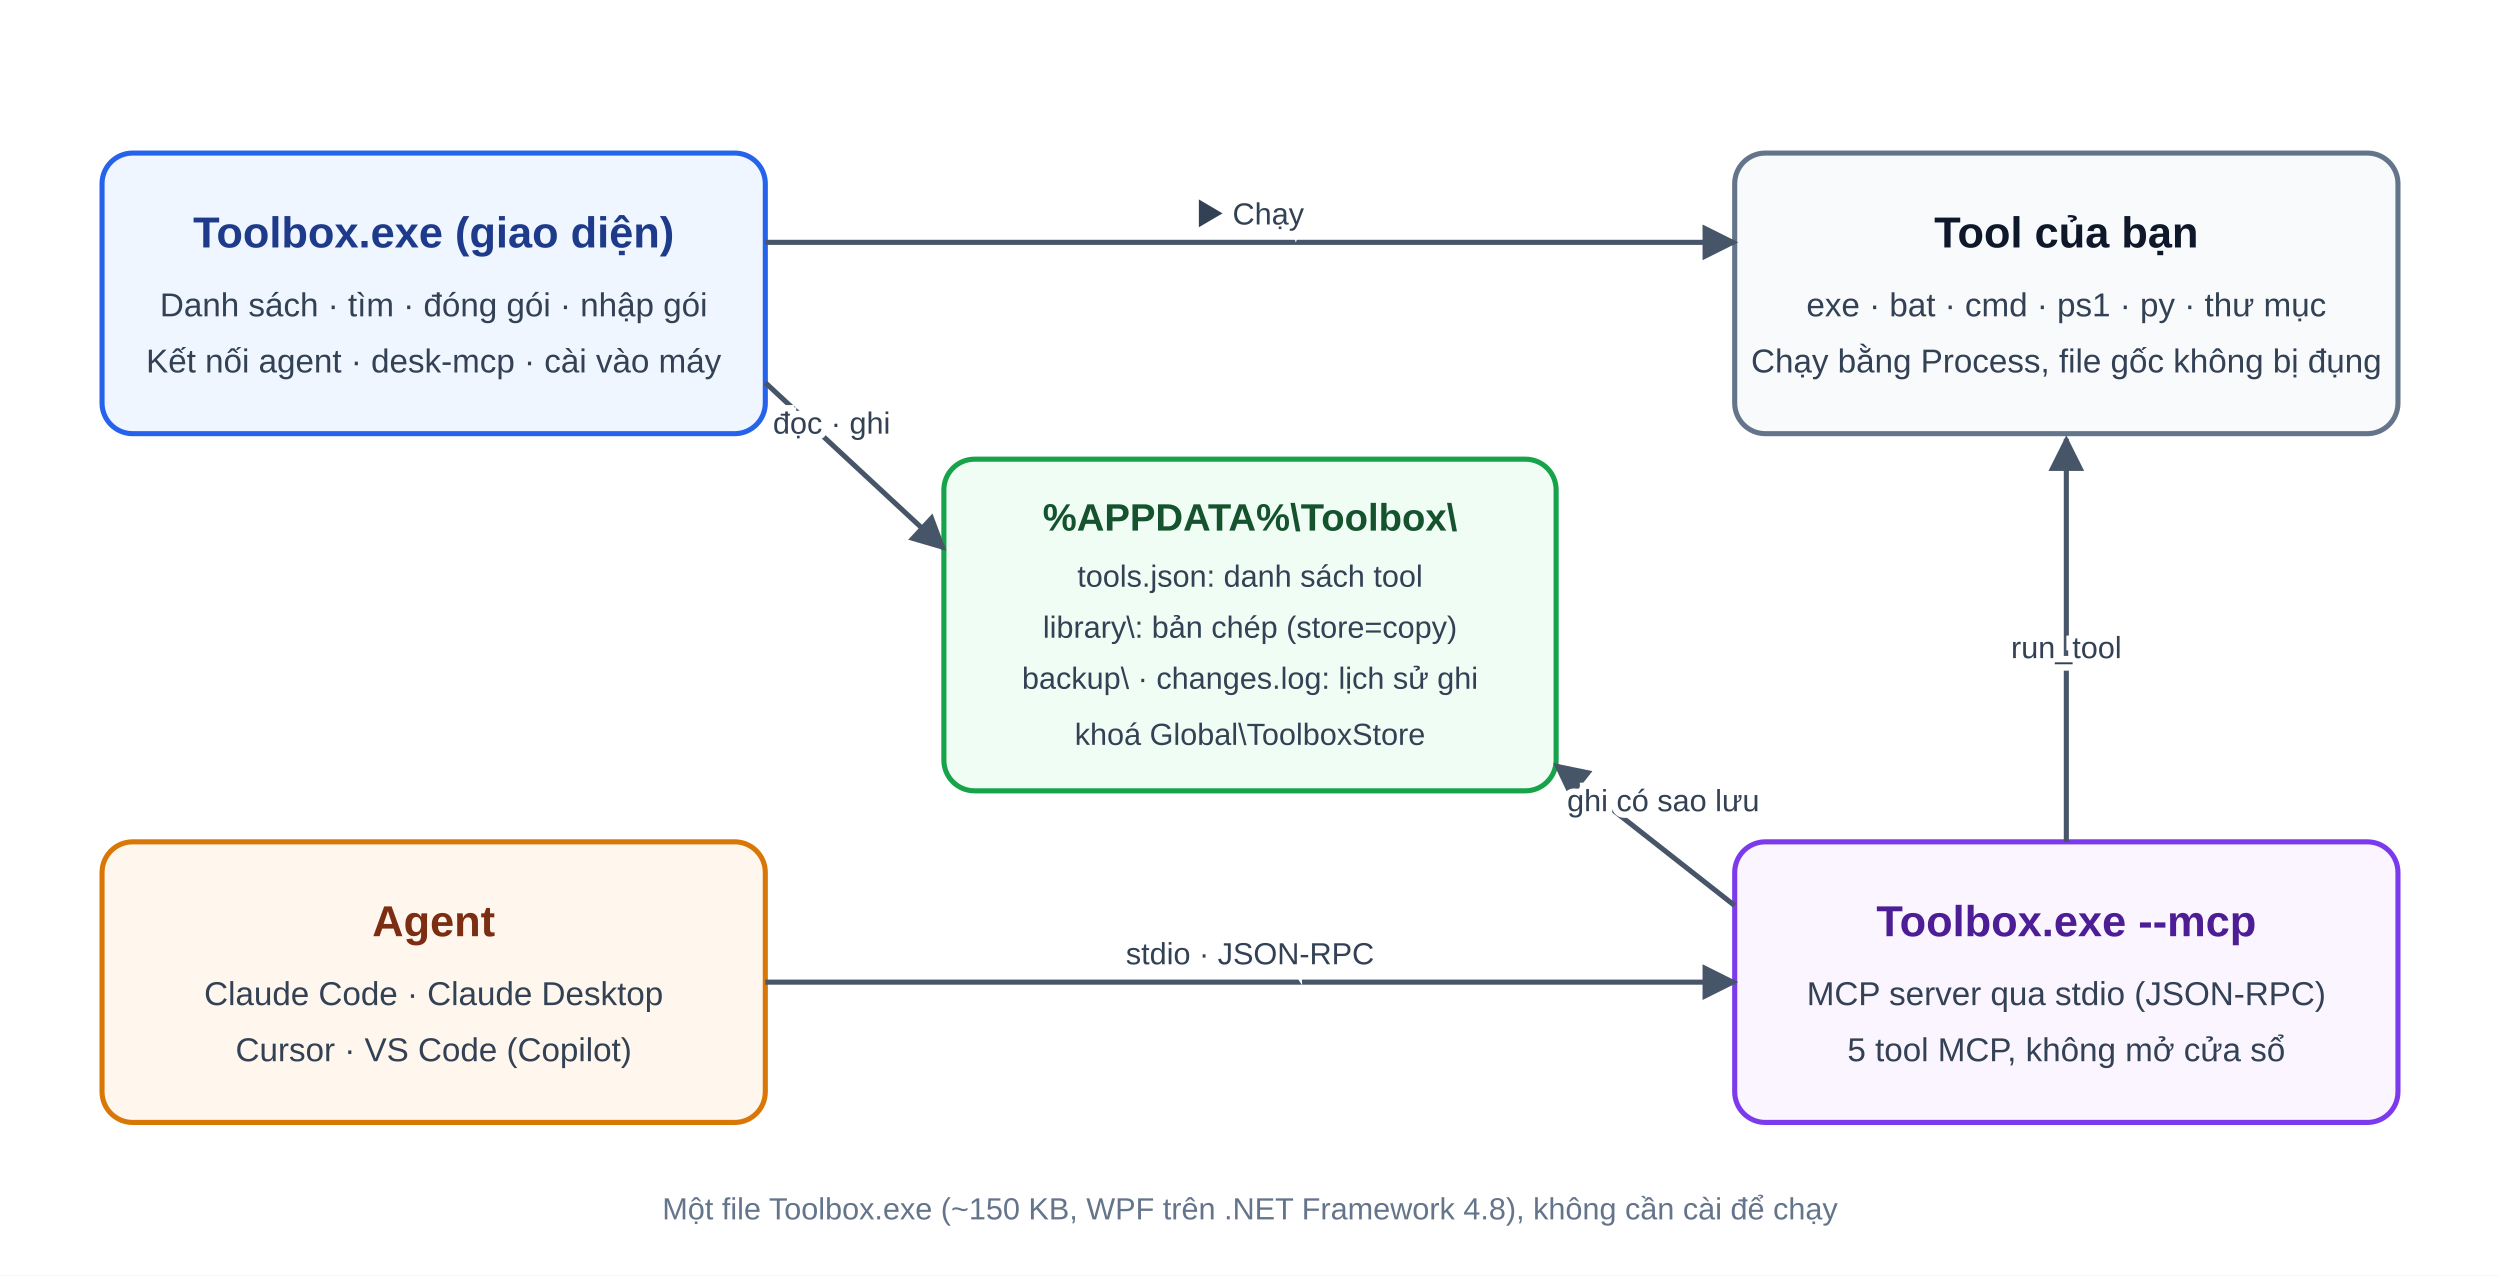
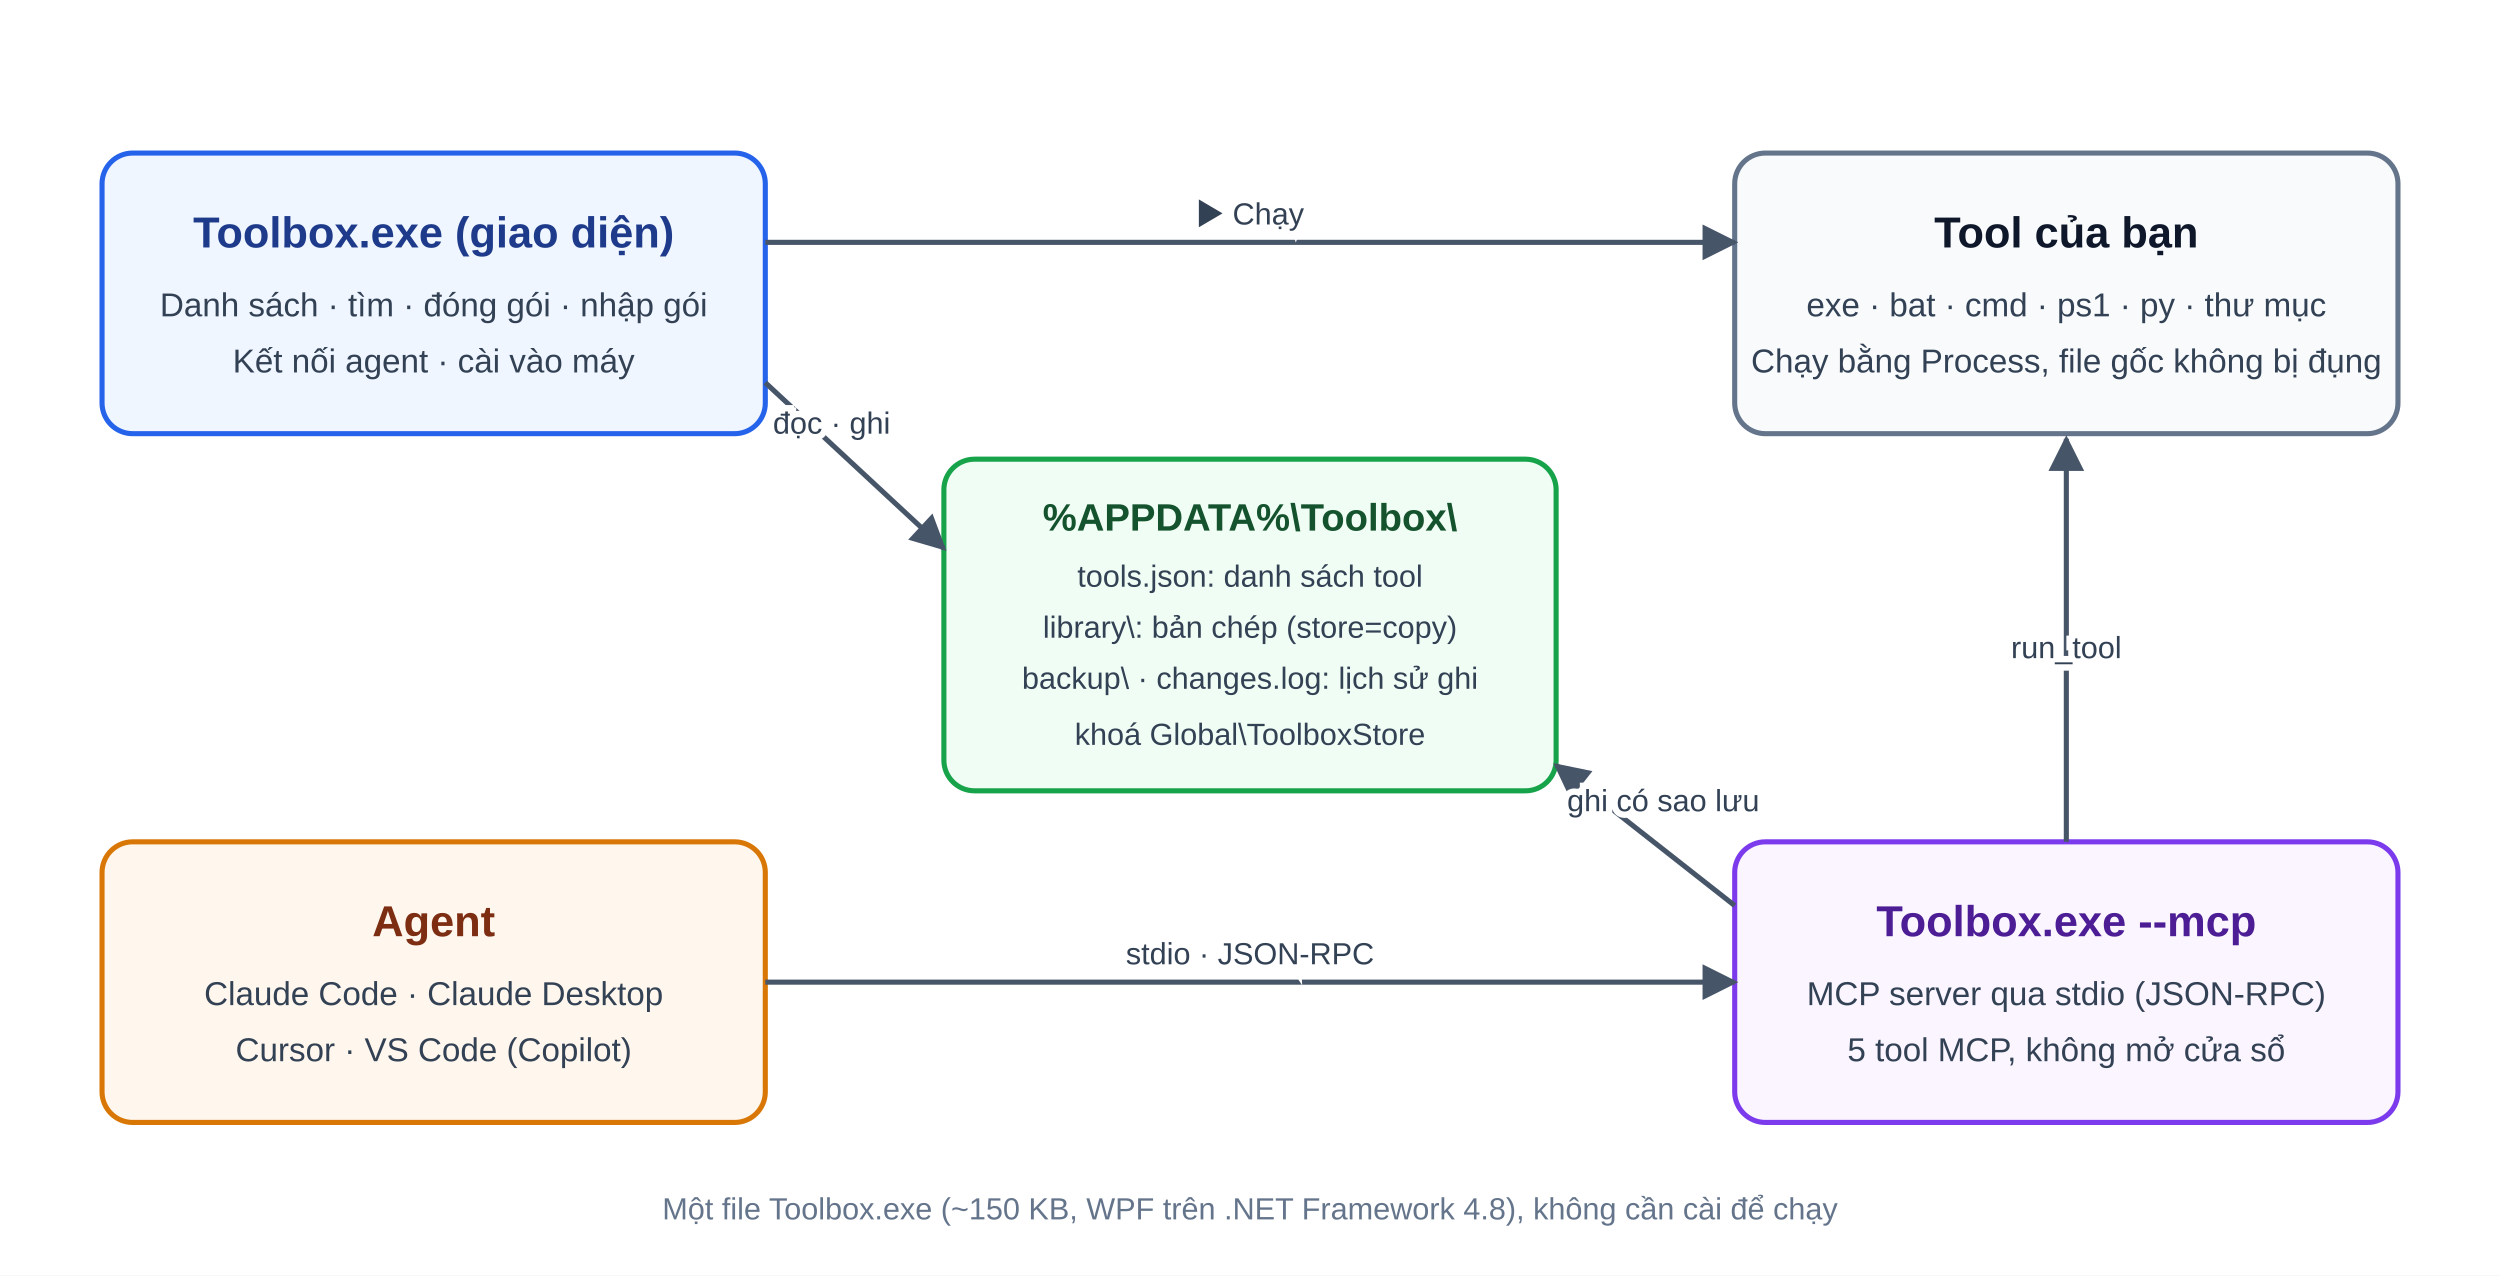
<svg xmlns="http://www.w3.org/2000/svg" viewBox="0 0 980 500" width="980" height="500" font-family="'Segoe UI', system-ui, -apple-system, Arial, sans-serif">
  <defs>
    <marker id="arrow" viewBox="0 0 10 10" refX="9" refY="5" markerWidth="7" markerHeight="7" orient="auto-start-reverse">
      <path d="M0,0 L10,5 L0,10 z" fill="#475569" />
    </marker>
  </defs>
  <rect x="0" y="0" width="980" height="500" fill="#ffffff" />
  <rect x="40" y="60" width="260" height="110" rx="12" fill="#eff6ff" stroke="#2563eb" stroke-width="2" />
  <text x="170" y="97" text-anchor="middle" font-size="17" font-weight="700" fill="#1e3a8a">Toolbox.exe (giao diện)</text>
  <text x="170" y="124" text-anchor="middle" font-size="13" fill="#334155">Danh sách · tìm · đóng gói · nhập gói</text>
-   <text x="170" y="146" text-anchor="middle" font-size="13" fill="#334155">Kết nối agent · desk-mcp · cài vào máy</text>
+   <text x="170" y="146" text-anchor="middle" font-size="13" fill="#334155">Kết nối agent · cài vào máy</text>
  <rect x="680" y="60" width="260" height="110" rx="12" fill="#f8fafc" stroke="#64748b" stroke-width="2" />
  <text x="810" y="97" text-anchor="middle" font-size="17" font-weight="700" fill="#0f172a">Tool của bạn</text>
  <text x="810" y="124" text-anchor="middle" font-size="13" fill="#334155">exe · bat · cmd · ps1 · py · thư mục</text>
  <text x="810" y="146" text-anchor="middle" font-size="13" fill="#334155">Chạy bằng Process, file gốc không bị đụng</text>
  <rect x="370" y="180" width="240" height="130" rx="12" fill="#f0fdf4" stroke="#16a34a" stroke-width="2" />
  <text x="490" y="208" text-anchor="middle" font-size="15" font-weight="700" fill="#14532d">%APPDATA%\Toolbox\</text>
  <text x="490" y="230" text-anchor="middle" font-size="12" fill="#334155">tools.json: danh sách tool</text>
  <text x="490" y="250" text-anchor="middle" font-size="12" fill="#334155">library\: bản chép (store=copy)</text>
  <text x="490" y="270" text-anchor="middle" font-size="12" fill="#334155">backup\ · changes.log: lịch sử ghi</text>
  <text x="490" y="292" text-anchor="middle" font-size="12" fill="#334155">khoá Global\ToolboxStore</text>
  <rect x="680" y="330" width="260" height="110" rx="12" fill="#faf5ff" stroke="#7c3aed" stroke-width="2" />
  <text x="810" y="367" text-anchor="middle" font-size="17" font-weight="700" fill="#4c1d95">Toolbox.exe --mcp</text>
  <text x="810" y="394" text-anchor="middle" font-size="13" fill="#334155">MCP server qua stdio (JSON-RPC)</text>
  <text x="810" y="416" text-anchor="middle" font-size="13" fill="#334155">5 tool MCP, không mở cửa sổ</text>
  <rect x="40" y="330" width="260" height="110" rx="12" fill="#fff7ed" stroke="#d97706" stroke-width="2" />
  <text x="170" y="367" text-anchor="middle" font-size="17" font-weight="700" fill="#7c2d12">Agent</text>
  <text x="170" y="394" text-anchor="middle" font-size="13" fill="#334155">Claude Code · Claude Desktop</text>
  <text x="170" y="416" text-anchor="middle" font-size="13" fill="#334155">Cursor · VS Code (Copilot)</text>
  <path d="M300,150 L370,215" fill="none" stroke="#475569" stroke-width="2" marker-end="url(#arrow)" />
  <text x="326" y="170" text-anchor="middle" font-size="12" fill="#334155" stroke="#ffffff" stroke-width="5" paint-order="stroke">đọc · ghi</text>
  <path d="M300,95 L680,95" fill="none" stroke="#475569" stroke-width="2" marker-end="url(#arrow)" />
  <text x="490" y="88" text-anchor="middle" font-size="12" fill="#334155" stroke="#ffffff" stroke-width="5" paint-order="stroke">▶ Chạy</text>
  <path d="M300,385 L680,385" fill="none" stroke="#475569" stroke-width="2" marker-end="url(#arrow)" />
  <text x="490" y="378" text-anchor="middle" font-size="12" fill="#334155" stroke="#ffffff" stroke-width="5" paint-order="stroke">stdio · JSON-RPC</text>
  <path d="M680,355 L610,300" fill="none" stroke="#475569" stroke-width="2" marker-end="url(#arrow)" />
  <text x="652" y="318" text-anchor="middle" font-size="12" fill="#334155" stroke="#ffffff" stroke-width="5" paint-order="stroke">ghi có sao lưu</text>
  <path d="M810,330 L810,172" fill="none" stroke="#475569" stroke-width="2" marker-end="url(#arrow)" />
  <text x="810" y="258" text-anchor="middle" font-size="12" fill="#334155" stroke="#ffffff" stroke-width="5" paint-order="stroke">run_tool</text>
  <text x="490" y="478" text-anchor="middle" font-size="12" fill="#64748b">Một file Toolbox.exe (~150 KB, WPF trên .NET Framework 4.8), không cần cài để chạy</text>
</svg>
